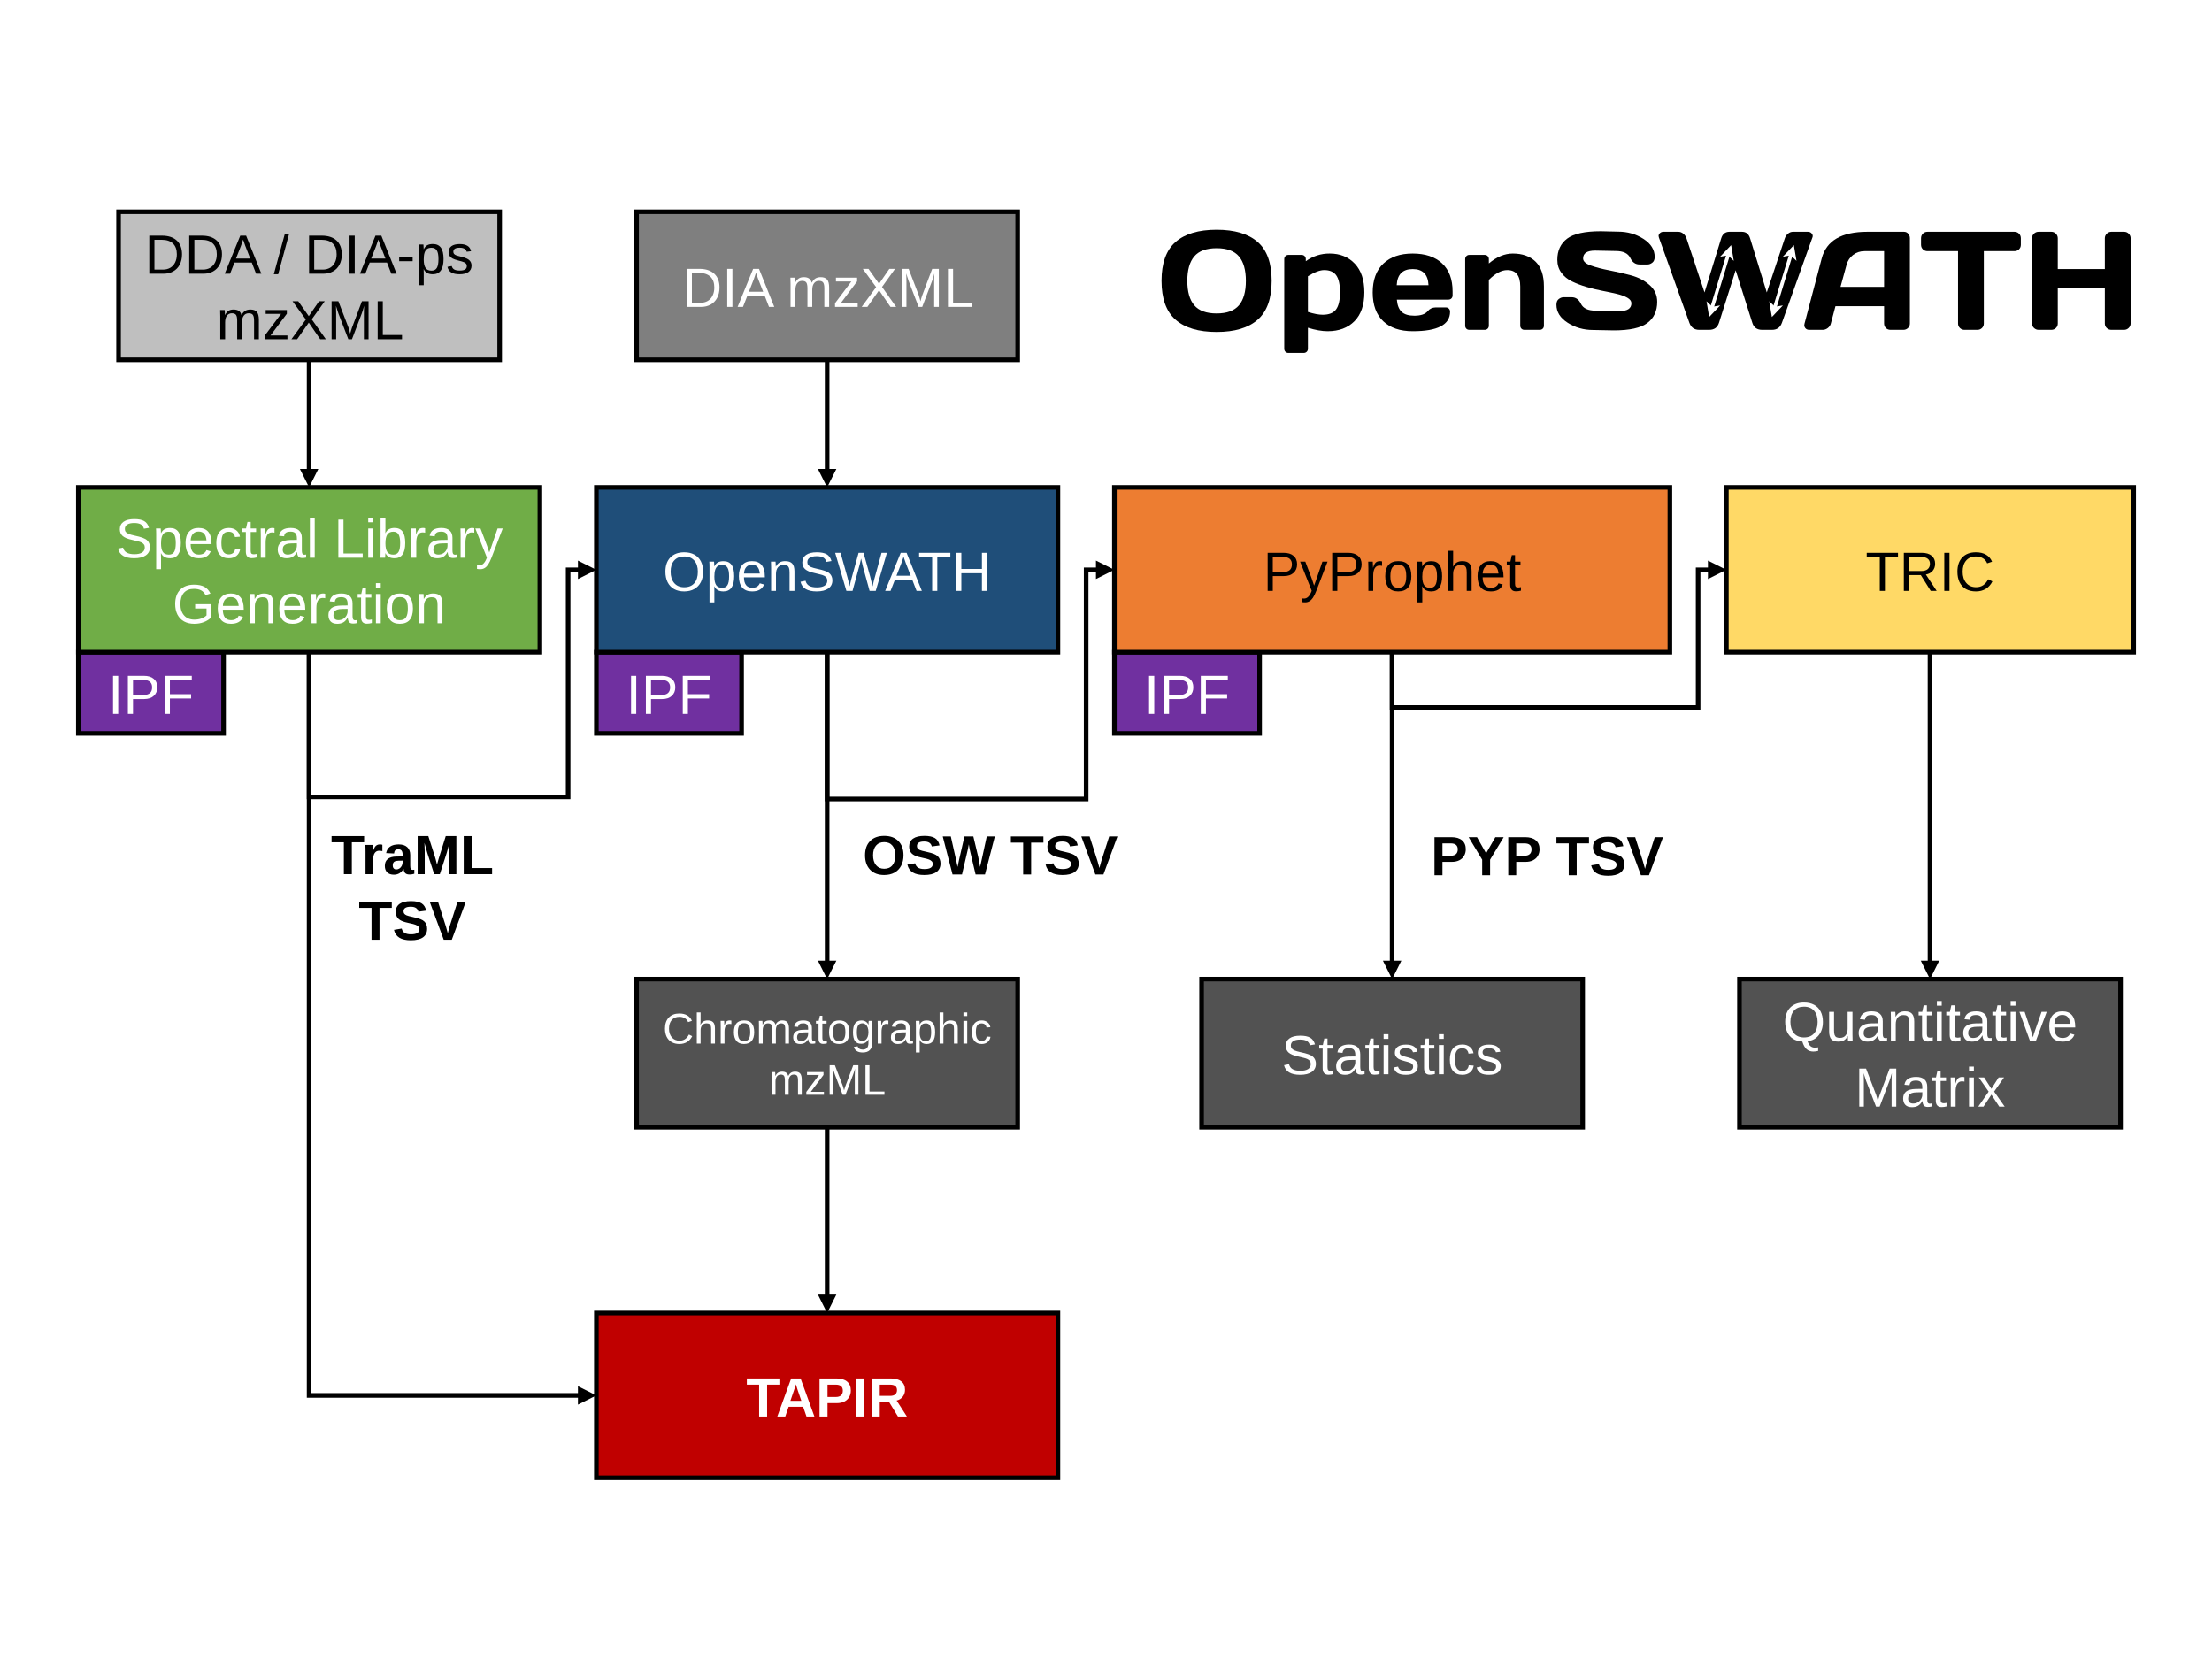
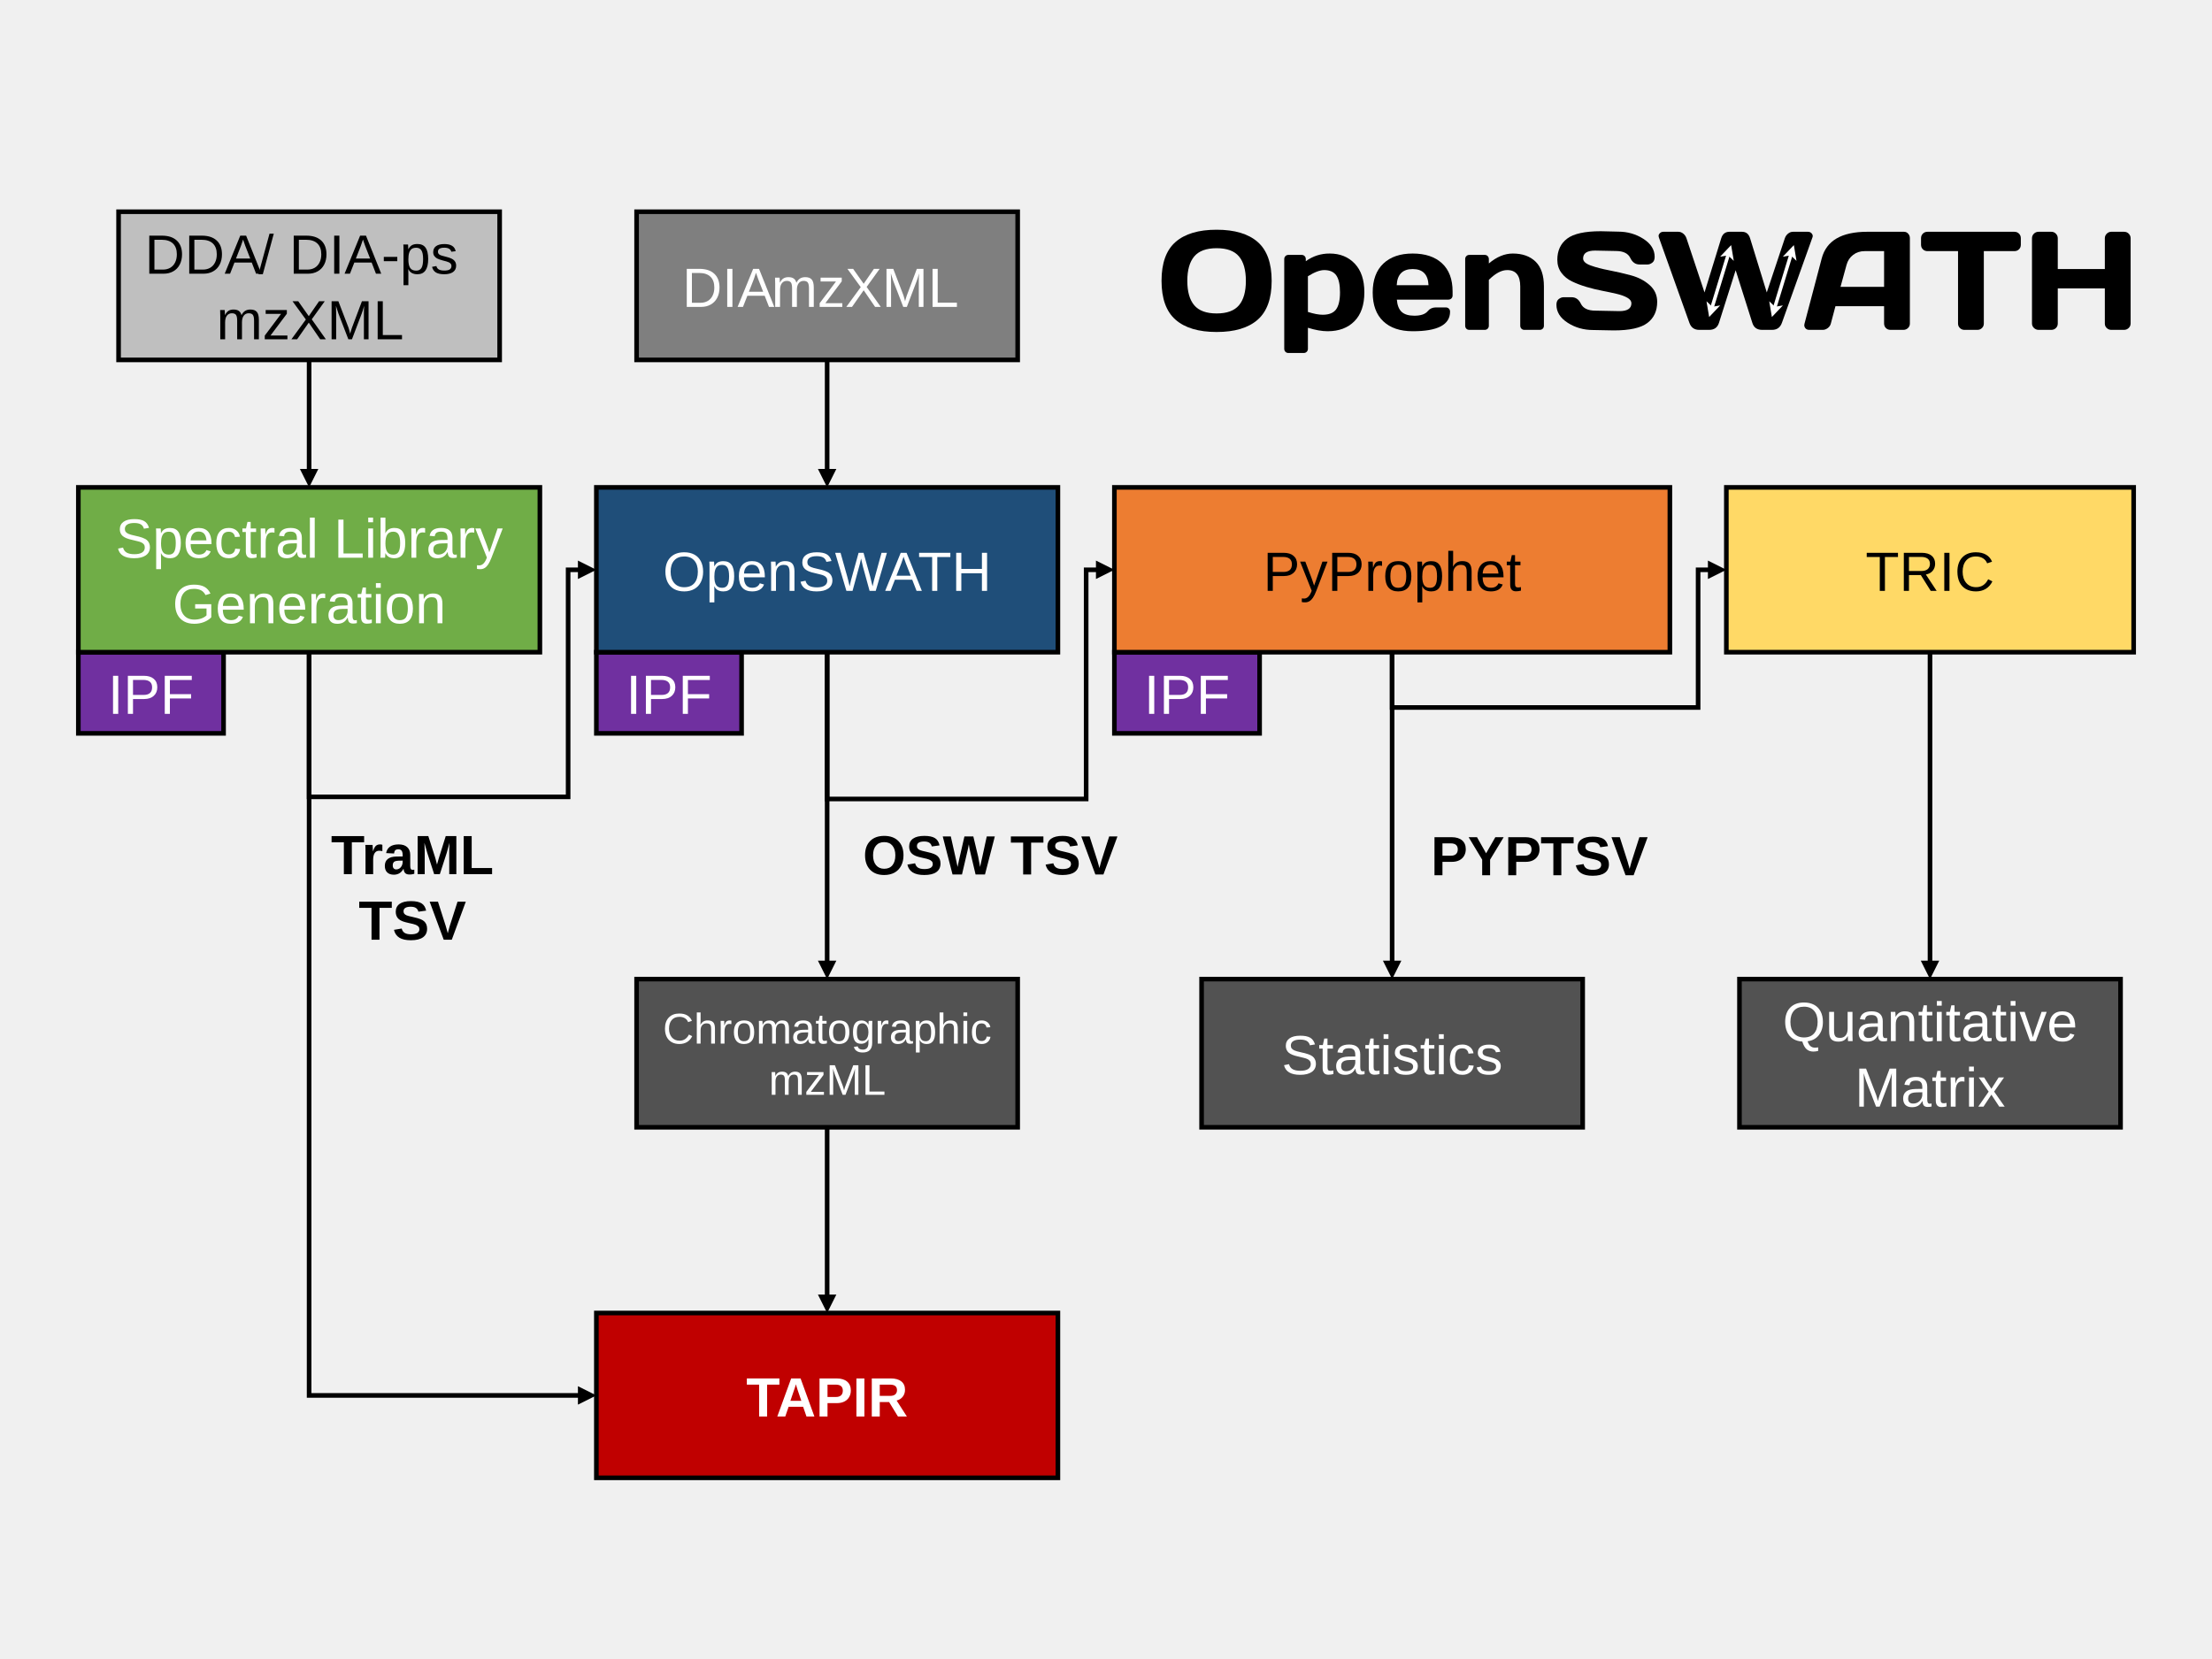
<svg xmlns="http://www.w3.org/2000/svg" width="100%" height="100%" viewBox="0 0 720 540" version="1.1" xml:space="preserve" style="fill-rule:evenodd;clip-rule:evenodd;stroke-miterlimit:8;">
-   <rect x="0" y="0" width="720" height="540" style="fill:#fff;fill-rule:nonzero;" />
-   <rect x="25.5" y="212.288" width="47.269" height="26.418" style="fill:#7030a0;fill-rule:nonzero;" />
+   <rect x="25.5" y="212.288" width="47.269" height="26.418" style="fill:#7030a0;" />
  <rect x="25.5" y="212.288" width="47.269" height="26.418" style="fill:none;stroke:#000;stroke-width:1.5px;" />
-   <rect x="194.115" y="212.288" width="47.269" height="26.418" style="fill:#7030a0;fill-rule:nonzero;" />
+   <rect x="194.115" y="212.288" width="47.269" height="26.418" style="fill:#7030a0;" />
  <rect x="194.115" y="212.288" width="47.269" height="26.418" style="fill:none;stroke:#000;stroke-width:1.5px;" />
-   <rect x="362.731" y="212.288" width="47.269" height="26.418" style="fill:#7030a0;fill-rule:nonzero;" />
+   <rect x="362.731" y="212.288" width="47.269" height="26.418" style="fill:#7030a0;" />
  <rect x="362.731" y="212.288" width="47.269" height="26.418" style="fill:none;stroke:#000;stroke-width:1.5px;" />
-   <rect x="38.596" y="68.918" width="124.039" height="48.229" style="fill:#bfbfbf;fill-rule:nonzero;" />
+   <rect x="38.596" y="68.918" width="124.039" height="48.229" style="fill:#bfbfbf;" />
  <rect x="38.596" y="68.918" width="124.039" height="48.229" style="fill:none;stroke:#000;stroke-width:1.5px;" />
-   <rect x="207.212" y="68.918" width="124.039" height="48.229" style="fill:#7f7f7f;fill-rule:nonzero;" />
+   <rect x="207.212" y="68.918" width="124.039" height="48.229" style="fill:#7f7f7f;" />
  <rect x="207.212" y="68.918" width="124.039" height="48.229" style="fill:none;stroke:#000;stroke-width:1.5px;" />
-   <rect x="194.115" y="158.639" width="150.231" height="53.649" style="fill:#1f4e79;fill-rule:nonzero;" />
+   <rect x="194.115" y="158.639" width="150.231" height="53.649" style="fill:#1f4e79;" />
  <rect x="194.115" y="158.639" width="150.231" height="53.649" style="fill:none;stroke:#000;stroke-width:1.5px;" />
-   <rect x="25.5" y="158.639" width="150.231" height="53.649" style="fill:#70ad47;fill-rule:nonzero;" />
+   <rect x="25.5" y="158.639" width="150.231" height="53.649" style="fill:#70ad47;" />
  <rect x="25.5" y="158.639" width="150.231" height="53.649" style="fill:none;stroke:#000;stroke-width:1.5px;" />
-   <rect x="207.211" y="318.698" width="124.039" height="48.229" style="fill:#525252;fill-rule:nonzero;" />
+   <rect x="207.211" y="318.698" width="124.039" height="48.229" style="fill:#525252;" />
  <rect x="207.211" y="318.698" width="124.039" height="48.229" style="fill:none;stroke:#000;stroke-width:1.5px;" />
-   <rect x="391.115" y="318.698" width="124.039" height="48.229" style="fill:#525252;fill-rule:nonzero;" />
+   <rect x="391.115" y="318.698" width="124.039" height="48.229" style="fill:#525252;" />
  <rect x="391.115" y="318.698" width="124.039" height="48.229" style="fill:none;stroke:#000;stroke-width:1.5px;" />
  <text x="35.135px" y="232.362px" style="font-family:'ArialMT', 'Arial', sans-serif;font-size:18px;fill:#fff;">IPF</text>
  <text x="203.75px" y="232.362px" style="font-family:'ArialMT', 'Arial', sans-serif;font-size:18px;fill:#fff;">IPF</text>
  <text x="372.365px" y="232.362px" style="font-family:'ArialMT', 'Arial', sans-serif;font-size:18px;fill:#fff;">IPF</text>
  <g>
-     <text x="47.11px" y="89.097px" style="font-family:'ArialMT', 'Arial', sans-serif;font-size:18px;">DDA<tspan x="84.121px 89.122px " y="89.097px 89.097px "> /</tspan> DIA-ps</text>
+     <g>
+       <text x="47.11px" y="89.097px" style="font-family:'ArialMT', 'Arial', sans-serif;font-size:18px;">DDA</text>
+       <text x="84.121px" y="89.097px" style="font-family:'ArialMT', 'Arial', sans-serif;font-size:18px;">/ DIA-ps</text>
+     </g>
    <text x="70.45px" y="110.434px" style="font-family:'ArialMT', 'Arial', sans-serif;font-size:18px;">mzXML</text>
  </g>
-   <text x="222.058px" y="99.897px" style="font-family:'ArialMT', 'Arial', sans-serif;font-size:18px;fill:#fff;">DIA<tspan x="251.071px 256.072px " y="99.897px 99.897px "> m</tspan>zXML</text>
-   <text x="215.728px" y="192.329px" style="font-family:'ArialMT', 'Arial', sans-serif;font-size:18px;fill:#fff;">OpenSW<tspan x="288.089px 298.758px 309.754px " y="192.329px 192.329px 192.329px ">ATH</tspan>
-   </text>
+   <g>
+     <text x="222.058px" y="99.897px" style="font-family:'ArialMT', 'Arial', sans-serif;font-size:18px;fill:#fff;">DIA</text>
+     <text x="251.071px" y="99.897px" style="font-family:'ArialMT', 'Arial', sans-serif;font-size:18px;fill:#fff;">mzXML</text>
+   </g>
+   <g>
+     <text x="215.728px" y="192.329px" style="font-family:'ArialMT', 'Arial', sans-serif;font-size:18px;fill:#fff;">OpenSW</text>
+     <text x="288.089px" y="192.329px" style="font-family:'ArialMT', 'Arial', sans-serif;font-size:18px;fill:#fff;">A<tspan x="298.759px 309.754px " y="192.329px 192.329px ">TH</tspan>
+     </text>
+   </g>
  <g>
    <text x="37.615px" y="181.529px" style="font-family:'ArialMT', 'Arial', sans-serif;font-size:18px;fill:#fff;">Spectral Library</text>
    <text x="56.115px" y="202.865px" style="font-family:'ArialMT', 'Arial', sans-serif;font-size:18px;fill:#fff;">Generation</text>
  </g>
  <g>
    <text x="215.731px" y="339.678px" style="font-family:'ArialMT', 'Arial', sans-serif;font-size:14px;fill:#fff;">Chro</text>
    <text x="246.075px" y="339.678px" style="font-family:'ArialMT', 'Arial', sans-serif;font-size:14px;fill:#fff;">m</text>
    <text x="257.588px" y="339.678px" style="font-family:'ArialMT', 'Arial', sans-serif;font-size:14px;fill:#fff;">ato</text>
    <text x="277.049px" y="339.678px" style="font-family:'ArialMT', 'Arial', sans-serif;font-size:14px;fill:#fff;">g</text>
    <text x="284.736px" y="339.678px" style="font-family:'ArialMT', 'Arial', sans-serif;font-size:14px;fill:#fff;">ra</text>
    <text x="297.184px" y="339.678px" style="font-family:'ArialMT', 'Arial', sans-serif;font-size:14px;fill:#fff;">p</text>
    <text x="304.87px" y="339.678px" style="font-family:'ArialMT', 'Arial', sans-serif;font-size:14px;fill:#fff;">hic</text>
    <text x="250.231px" y="356.35px" style="font-family:'ArialMT', 'Arial', sans-serif;font-size:14px;fill:#fff;">mzML</text>
  </g>
  <text x="417.135px" y="349.678px" style="font-family:'ArialMT', 'Arial', sans-serif;font-size:18px;fill:#fff;">Statistics</text>
  <g>
-     <text x="107.723px" y="284.538px" style="font-family:'Arial-BoldMT', 'Arial', sans-serif;font-weight:700;font-size:18px;">T<tspan x="117.725px 124.73px " y="284.538px 284.538px ">ra</tspan>M</text>
+     <g>
+       <text x="107.723px" y="284.538px" style="font-family:'Arial-BoldMT', 'Arial', sans-serif;font-weight:700;font-size:18px;">T</text>
+       <text x="117.725px" y="284.538px" style="font-family:'Arial-BoldMT', 'Arial', sans-serif;font-weight:700;font-size:18px;">raM</text>
+     </g>
    <text x="149.735px" y="284.538px" style="font-family:'Arial-BoldMT', 'Arial', sans-serif;font-weight:700;font-size:18px;">L</text>
    <text x="116.728px" y="305.875px" style="font-family:'Arial-BoldMT', 'Arial', sans-serif;font-weight:700;font-size:18px;">TSV</text>
  </g>
  <text x="280.836px" y="284.641px" style="font-family:'Arial-BoldMT', 'Arial', sans-serif;font-weight:700;font-size:18px;">OSW TSV</text>
  <path d="M99.865,260.115l0,-47.827l1.5,0l0,46.327l82.808,0l0,-73.901l3.942,0l0,-2.25l6,3l-6,3l0,-2.25l-2.442,0l0,73.901l-85.808,0Z" style="fill-rule:nonzero;" />
  <path d="M268.481,260.807l0,-48.519l1.5,0l0,47.019l82.808,0l0,-74.593l3.942,0l0,-2.25l6,3l-6,3l0,-2.25l-2.442,0l0,74.593l-85.808,0Z" style="fill-rule:nonzero;" />
-   <path d="M99.866,117.147l-0.001,35.492l-2.25,0l3,6l3,-6l-2.25,0l0.001,-35.492l-1.5,0Z" style="fill-rule:nonzero;" />
-   <path d="M268.481,117.147l0,35.492l-2.25,0l3,6l3,-6l-2.25,0l0,-35.492l-1.5,0Z" style="fill-rule:nonzero;" />
-   <path d="M269.981,212.288l-1.5,0l0,100.41l-2.25,0l3,6l3,-6l-2.25,0l0,-100.41Z" style="fill-rule:nonzero;" />
-   <path d="M452.385,212.288l1.5,0l0,100.41l2.25,0l-3,6l-3,-6l2.25,0l0,-100.41Z" style="fill-rule:nonzero;" />
-   <rect x="362.731" y="158.639" width="180.808" height="53.649" style="fill:#ed7d31;fill-rule:nonzero;" />
+   <path d="M99.866,117.147l-0.001,35.492l-2.25,0l3,6l3,-6l-2.25,0l0.001,-35.492l-1.5,0l0,0Z" style="fill-rule:nonzero;" />
+   <path d="M268.481,117.147l0,35.492l-2.25,0l3,6l3,-6l-2.25,0l0,-35.492l-1.5,0l0,0Z" style="fill-rule:nonzero;" />
+   <path d="M269.981,212.288l-1.5,0l0,100.41l-2.25,0l3,6l3,-6l-2.25,0l0,-100.41l0,0Z" style="fill-rule:nonzero;" />
+   <path d="M452.385,212.288l1.5,0l0,100.41l2.25,0l-3,6l-3,-6l2.25,0l0,-100.41l0,0Z" style="fill-rule:nonzero;" />
+   <rect x="362.731" y="158.639" width="180.808" height="53.649" style="fill:#ed7d31;" />
  <rect x="362.731" y="158.639" width="180.808" height="53.649" style="fill:none;stroke:#000;stroke-width:1.5px;" />
-   <rect x="561.923" y="158.639" width="132.577" height="53.649" style="fill:#ffd966;fill-rule:nonzero;" />
+   <rect x="561.923" y="158.639" width="132.577" height="53.649" style="fill:#ffd966;" />
  <rect x="561.923" y="158.639" width="132.577" height="53.649" style="fill:none;stroke:#000;stroke-width:1.5px;" />
-   <rect x="566.192" y="318.698" width="124.039" height="48.229" style="fill:#525252;fill-rule:nonzero;" />
+   <rect x="566.192" y="318.698" width="124.039" height="48.229" style="fill:#525252;" />
  <rect x="566.192" y="318.698" width="124.039" height="48.229" style="fill:none;stroke:#000;stroke-width:1.5px;" />
  <text x="411.135px" y="192.329px" style="font-family:'ArialMT', 'Arial', sans-serif;font-size:18px;">PyProphet</text>
  <text x="607.212px" y="192.329px" style="font-family:'ArialMT', 'Arial', sans-serif;font-size:18px;">TRIC</text>
  <g>
    <text x="580.212px" y="338.878px" style="font-family:'ArialMT', 'Arial', sans-serif;font-size:18px;fill:#fff;">Quantitative</text>
    <text x="603.712px" y="360.215px" style="font-family:'ArialMT', 'Arial', sans-serif;font-size:18px;fill:#fff;">Matrix</text>
  </g>
-   <text x="465.717px" y="284.894px" style="font-family:'Arial-BoldMT', 'Arial', sans-serif;font-weight:700;font-size:18px;">PYP<tspan x="501.41px 506.411px " y="284.894px 284.894px "> T</tspan>SV</text>
+   <g>
+     <text x="465.717px" y="284.894px" style="font-family:'Arial-BoldMT', 'Arial', sans-serif;font-weight:700;font-size:18px;">PYP</text>
+     <text x="501.41px" y="284.894px" style="font-family:'Arial-BoldMT', 'Arial', sans-serif;font-weight:700;font-size:18px;">TSV</text>
+   </g>
  <path d="M452.385,231.038l0,-18.75l1.5,0l0,17.25l98.096,0l0,-44.824l3.942,0l0,-2.25l6,3l-6,3l0,-2.25l-2.442,0l0,44.824l-101.096,0Z" style="fill-rule:nonzero;" />
-   <path d="M628.962,212.288l-1.5,0l0,100.41l-2.25,0l3,6l3,-6l-2.25,0l0,-100.41Z" style="fill-rule:nonzero;" />
-   <rect x="194.115" y="427.38" width="150.231" height="53.649" style="fill:#c00000;fill-rule:nonzero;" />
+   <path d="M628.962,212.288l-1.5,0l0,100.41l-2.25,0l3,6l3,-6l-2.25,0l0,-100.41l0,0Z" style="fill-rule:nonzero;" />
+   <rect x="194.115" y="427.38" width="150.231" height="53.649" style="fill:#c00000;" />
  <rect x="194.115" y="427.38" width="150.231" height="53.649" style="fill:none;stroke:#000;stroke-width:1.5px;" />
  <g>
-     <text x="242.896px" y="461.07px" style="font-family:'Arial-BoldMT', 'Arial', sans-serif;font-weight:700;font-size:18px;fill:#fff;">T<tspan x="252.555px 265.554px " y="461.07px 461.07px ">AP</tspan>I</text>
+     <g>
+       <text x="242.896px" y="461.07px" style="font-family:'Arial-BoldMT', 'Arial', sans-serif;font-weight:700;font-size:18px;fill:#fff;">T</text>
+       <text x="252.555px" y="461.07px" style="font-family:'Arial-BoldMT', 'Arial', sans-serif;font-weight:700;font-size:18px;fill:#fff;">API</text>
+     </g>
    <text x="282.561px" y="461.07px" style="font-family:'Arial-BoldMT', 'Arial', sans-serif;font-weight:700;font-size:18px;fill:#fff;">R</text>
  </g>
  <g>
-     <clipPath id="_clip1">
-       <rect x="370.653" y="65.065" width="331.507" height="55.934" />
-     </clipPath>
-     <g clip-path="url(#_clip1)">
-       <rect x="308.933" y="43.531" width="455.999" height="91.199" style="fill:#fff;fill-rule:nonzero;" />
-       <rect x="308.933" y="43.531" width="455.999" height="91.2" style="fill:#fff;fill-rule:nonzero;" />
-       <g>
-         <path d="M378.075,91.407c0,-5.775 1.521,-9.99 4.564,-12.647c3.043,-2.657 7.5,-3.986 13.371,-3.986c5.871,0 10.324,1.329 13.359,3.986c3.036,2.657 4.554,6.872 4.554,12.647c0,5.774 -1.518,9.993 -4.554,12.658c-3.035,2.664 -7.488,3.996 -13.359,3.996c-5.871,0 -10.328,-1.332 -13.371,-3.996c-3.043,-2.665 -4.564,-6.884 -4.564,-12.658Zm8.394,0.011c0,3.525 0.753,6.175 2.26,7.949c1.507,1.773 3.934,2.66 7.281,2.66c3.347,0 5.77,-0.887 7.27,-2.66c1.499,-1.774 2.248,-4.424 2.248,-7.949c0,-3.526 -0.749,-6.179 -2.248,-7.96c-1.5,-1.781 -3.923,-2.672 -7.27,-2.672c-3.347,0 -5.774,0.891 -7.281,2.672c-1.507,1.781 -2.26,4.434 -2.26,7.96Z" style="fill-rule:nonzero;" />
-         <path d="M418.019,113.516l0,-29.167c0,-0.401 0.13,-0.732 0.39,-0.991c0.26,-0.26 0.583,-0.39 0.969,-0.39l4.297,0c0.401,0 0.727,0.13 0.98,0.39c0.252,0.259 0.378,0.59 0.378,0.991l0,0.667c2.345,-1.677 4.943,-2.508 7.793,-2.493c3.34,0 6.053,1.094 8.138,3.284c2.086,2.189 3.128,5.303 3.128,9.34c0,4.097 -1.076,7.233 -3.228,9.407c-2.152,2.175 -5.054,3.262 -8.706,3.262c-1.885,0 -4.03,-0.378 -6.435,-1.135l0,6.835c0,0.401 -0.13,0.731 -0.389,0.991c-0.26,0.26 -0.583,0.39 -0.969,0.39l-4.987,0c-0.401,0 -0.728,-0.13 -0.98,-0.39c-0.252,-0.26 -0.379,-0.59 -0.379,-0.991Zm7.704,-11.979c1.915,0.609 3.526,0.913 4.832,0.913c2.034,0 3.477,-0.579 4.331,-1.736c0.853,-1.158 1.28,-3.014 1.28,-5.567c0,-2.523 -0.405,-4.36 -1.214,-5.51c-0.809,-1.151 -2.119,-1.726 -3.929,-1.726c-1.396,0 -3.162,0.668 -5.3,2.004l0,11.622Z" style="fill-rule:nonzero;" />
-         <path d="M446.809,95.203c0,-4.075 1.15,-7.207 3.451,-9.396c2.301,-2.19 5.485,-3.284 9.552,-3.284c4.097,0 7.288,1.065 9.574,3.195c2.286,2.13 3.429,5.184 3.429,9.162l0,1.269c0,0.401 -0.13,0.731 -0.39,0.991c-0.259,0.26 -0.59,0.39 -0.99,0.39l-16.766,0c0.148,1.825 0.671,3.154 1.569,3.985c0.898,0.831 2.275,1.247 4.131,1.247c2.093,0 3.547,-0.497 4.364,-1.492c0.638,-0.786 1.491,-1.187 2.56,-1.202l3.318,0c0.401,0 0.731,0.13 0.991,0.39c0.259,0.259 0.389,0.59 0.389,0.99c0,4.261 -4.06,6.383 -12.179,6.368c-4.097,0 -7.288,-1.083 -9.574,-3.25c-2.286,-2.168 -3.429,-5.288 -3.429,-9.363Zm7.815,-2.371l10.354,0c-0.149,-3.503 -1.867,-5.255 -5.155,-5.255c-3.288,0 -5.021,1.752 -5.199,5.255Z" style="fill-rule:nonzero;" />
-         <path d="M476.912,106.013l0,-21.664c0,-0.401 0.13,-0.732 0.39,-0.991c0.259,-0.26 0.582,-0.39 0.968,-0.39l4.988,0c0.4,0 0.727,0.13 0.979,0.39c0.253,0.259 0.379,0.59 0.379,0.991l0,1.402c2.553,-2.152 5.151,-3.228 7.793,-3.228c3.132,0 5.603,0.879 7.414,2.638c1.811,1.759 2.717,4.45 2.717,8.071l0,12.781c0,0.401 -0.13,0.727 -0.39,0.98c-0.26,0.252 -0.59,0.378 -0.991,0.378l-4.965,0c-0.401,0 -0.727,-0.13 -0.98,-0.39c-0.252,-0.259 -0.378,-0.582 -0.378,-0.968l0,-12.781c0,-3.562 -1.418,-5.336 -4.253,-5.321c-1.855,0 -3.845,1.061 -5.967,3.184l0,14.918c0,0.401 -0.13,0.727 -0.39,0.98c-0.26,0.252 -0.582,0.378 -0.968,0.378l-4.988,0c-0.401,0 -0.727,-0.126 -0.98,-0.378c-0.252,-0.253 -0.378,-0.579 -0.378,-0.98Z" style="fill-rule:nonzero;" />
-         <path d="M506.614,99.2c0,-0.876 0.26,-1.503 0.78,-1.882c0.519,-0.378 1.024,-0.568 1.514,-0.568l2.649,0c1.336,0 2.338,0.698 3.006,2.093c0.727,1.514 2.308,2.271 4.743,2.271l7.793,0.156c2.612,0 3.918,-0.853 3.918,-2.56c0,-0.698 -0.441,-1.299 -1.325,-1.804c-0.883,-0.504 -2.037,-0.924 -3.462,-1.258c-1.425,-0.334 -2.998,-0.668 -4.72,-1.002c-1.722,-0.334 -3.433,-0.753 -5.132,-1.258c-1.7,-0.504 -3.262,-1.098 -4.687,-1.781c-1.425,-0.683 -2.579,-1.622 -3.463,-2.817c-0.883,-1.194 -1.324,-2.601 -1.324,-4.219c0,-2.983 1.061,-5.28 3.184,-6.891c2.122,-1.611 5.774,-2.416 10.954,-2.416l5.656,0.134c3.043,0 5.785,0.783 8.227,2.349c2.442,1.566 3.663,3.521 3.663,5.867c0,0.876 -0.26,1.506 -0.78,1.892c-0.519,0.386 -1.016,0.579 -1.491,0.579l-2.65,0c-1.336,0 -2.338,-0.705 -3.006,-2.115c-0.727,-1.514 -2.308,-2.271 -4.743,-2.271l-6.701,-0.134c-2.613,0 -3.919,0.854 -3.919,2.561c0,0.935 0.827,1.699 2.482,2.293c1.655,0.594 3.659,1.117 6.012,1.57c2.353,0.453 4.717,0.998 7.092,1.636c2.375,0.639 4.39,1.689 6.045,3.151c1.655,1.462 2.482,3.284 2.482,5.466c0,2.984 -1.065,5.281 -3.195,6.891c-2.13,1.611 -5.778,2.416 -10.943,2.416l-6.747,-0.133c-3.043,0 -5.789,-0.783 -8.238,-2.349c-2.449,-1.566 -3.674,-3.522 -3.674,-5.867Z" style="fill-rule:nonzero;" />
-         <path d="M539.968,77.313c-0.059,-0.179 -0.096,-0.349 -0.111,-0.512c0,-0.283 0.104,-0.542 0.311,-0.78c0.327,-0.386 0.743,-0.579 1.247,-0.579l4.876,0c0.579,0 1.114,0.201 1.604,0.601c0.489,0.401 0.838,0.906 1.046,1.515l5.878,17.634l5.433,-17.634c0.43,-1.396 1.314,-2.101 2.65,-2.116l4.096,0c1.336,0 2.22,0.705 2.65,2.116l5.433,17.634l5.878,-17.634c0.208,-0.609 0.557,-1.114 1.046,-1.515c0.49,-0.4 1.025,-0.601 1.604,-0.601l4.876,0c0.519,0 0.935,0.193 1.247,0.579c0.207,0.238 0.311,0.497 0.311,0.78c0,0.163 -0.037,0.333 -0.111,0.512l-9.93,27.787c-0.55,1.514 -1.618,2.271 -3.207,2.271l-3.228,0c-1.648,0 -2.709,-0.757 -3.184,-2.271l-5.433,-17.144l-5.433,17.144c-0.49,1.514 -1.551,2.271 -3.184,2.271l-3.251,0c-1.573,0 -2.634,-0.757 -3.183,-2.271l-9.931,-27.787Z" style="fill-rule:nonzero;" />
-         <path d="M587.372,105.323l5.588,-21.197c1.514,-5.774 6.442,-8.669 14.785,-8.684l12.001,0c0.549,0 1.005,0.208 1.369,0.624c0.364,0.415 0.546,0.898 0.546,1.447l0,27.81c0,0.579 -0.208,1.065 -0.624,1.458c-0.416,0.393 -0.913,0.59 -1.492,0.59l-4.186,0c-0.608,0 -1.109,-0.197 -1.503,-0.59c-0.393,-0.393 -0.59,-0.894 -0.59,-1.503l0,-5.611l-15.83,0l-1.492,5.611c-0.149,0.609 -0.483,1.11 -1.002,1.503c-0.52,0.393 -1.069,0.59 -1.648,0.59l-4.386,0c-0.579,0 -1.017,-0.2 -1.314,-0.601c-0.208,-0.267 -0.312,-0.572 -0.312,-0.913c0.015,-0.163 0.045,-0.341 0.09,-0.534Zm11.711,-11.957l14.183,0l0,-11.623l-6.345,0c-1.425,0 -2.668,0.405 -3.73,1.214c-1.061,0.809 -1.777,1.896 -2.148,3.262l-1.96,7.147Z" style="fill-rule:nonzero;" />
-         <path d="M625.29,79.65l0,-2.092c0,-0.609 0.2,-1.114 0.601,-1.515c0.401,-0.4 0.905,-0.601 1.514,-0.601l28.255,0c0.609,0 1.113,0.201 1.514,0.601c0.401,0.401 0.601,0.906 0.601,1.515l0,2.092c0,0.609 -0.2,1.11 -0.601,1.503c-0.401,0.394 -0.905,0.59 -1.514,0.59l-9.93,0l0,23.58c0,0.579 -0.204,1.065 -0.613,1.458c-0.408,0.393 -0.901,0.59 -1.48,0.59l-4.209,0c-0.578,0 -1.072,-0.197 -1.48,-0.59c-0.408,-0.393 -0.613,-0.879 -0.613,-1.458l0,-23.58l-9.93,0c-0.609,0 -1.113,-0.196 -1.514,-0.59c-0.401,-0.393 -0.601,-0.894 -0.601,-1.503Z" style="fill-rule:nonzero;" />
-         <path d="M661.405,105.278l0,-27.72c0,-0.579 0.207,-1.077 0.623,-1.492c0.416,-0.416 0.928,-0.624 1.536,-0.624l4.142,0c0.579,0 1.072,0.208 1.48,0.624c0.409,0.415 0.613,0.913 0.613,1.492l0,10.019l15.318,0l0,-10.019c0,-0.579 0.208,-1.077 0.624,-1.492c0.415,-0.416 0.913,-0.624 1.492,-0.624l4.141,0c0.609,0 1.117,0.208 1.525,0.624c0.408,0.415 0.613,0.913 0.613,1.492l0,27.72c0,0.579 -0.212,1.073 -0.635,1.481c-0.423,0.408 -0.924,0.612 -1.503,0.612l-4.141,0c-0.579,0 -1.077,-0.197 -1.492,-0.59c-0.416,-0.393 -0.624,-0.879 -0.624,-1.458l0,-11.445l-15.318,0l0,11.445c0,0.579 -0.204,1.065 -0.613,1.458c-0.408,0.393 -0.901,0.59 -1.48,0.59l-4.142,0c-0.579,0 -1.083,-0.204 -1.514,-0.612c-0.43,-0.408 -0.645,-0.902 -0.645,-1.481Z" style="fill-rule:nonzero;" />
-       </g>
-       <path d="M557.18,100.397l0.166,-0.545l5.112,-16.731l0.166,-0.546" style="fill:none;stroke:#fff;stroke-width:1.14px;stroke-miterlimit:4;" />
-       <path d="M555.462,98.061l0.865,5.127l3.583,-3.768l-2.564,0.432l-1.884,-1.791Z" style="fill:#fff;fill-rule:nonzero;" />
-       <path d="M564.342,84.912l-0.865,-5.128l-3.583,3.769l2.564,-0.433l1.884,1.792Z" style="fill:#fff;fill-rule:nonzero;" />
-       <path d="M577.597,100.397l0.166,-0.545l5.111,-16.732l0.167,-0.546" style="fill:none;stroke:#fff;stroke-width:1.14px;stroke-miterlimit:4;" />
-       <path d="M575.879,98.06l0.865,5.128l3.583,-3.769l-2.564,0.433l-1.884,-1.792Z" style="fill:#fff;fill-rule:nonzero;" />
-       <path d="M584.759,84.911l-0.865,-5.128l-3.583,3.769l2.564,-0.433l1.884,1.792Z" style="fill:#fff;fill-rule:nonzero;" />
+     <g>
+       <path d="M378.075,91.407c0,-5.775 1.521,-9.99 4.564,-12.647c3.043,-2.657 7.5,-3.986 13.371,-3.986c5.871,0 10.324,1.329 13.359,3.986c3.036,2.657 4.554,6.872 4.554,12.647c0,5.774 -1.518,9.993 -4.554,12.658c-3.035,2.664 -7.488,3.996 -13.359,3.996c-5.871,0 -10.328,-1.332 -13.371,-3.996c-3.043,-2.665 -4.564,-6.884 -4.564,-12.658Zm8.394,0.011c0,3.525 0.753,6.175 2.26,7.949c1.507,1.773 3.934,2.66 7.281,2.66c3.347,0 5.77,-0.887 7.27,-2.66c1.499,-1.774 2.248,-4.424 2.248,-7.949c0,-3.526 -0.749,-6.179 -2.248,-7.96c-1.5,-1.781 -3.923,-2.672 -7.27,-2.672c-3.347,0 -5.774,0.891 -7.281,2.672c-1.507,1.781 -2.26,4.434 -2.26,7.96Z" style="fill-rule:nonzero;" />
+       <path d="M418.019,113.516l0,-29.167c0,-0.401 0.13,-0.732 0.39,-0.991c0.26,-0.26 0.583,-0.39 0.969,-0.39l4.297,0c0.401,0 0.727,0.13 0.98,0.39c0.252,0.259 0.378,0.59 0.378,0.991l0,0.667c2.345,-1.677 4.943,-2.508 7.793,-2.493c3.34,0 6.053,1.094 8.138,3.284c2.086,2.189 3.128,5.303 3.128,9.34c0,4.097 -1.076,7.233 -3.228,9.407c-2.152,2.175 -5.054,3.262 -8.706,3.262c-1.885,0 -4.03,-0.378 -6.435,-1.135l0,6.835c0,0.401 -0.13,0.731 -0.389,0.991c-0.26,0.26 -0.583,0.39 -0.969,0.39l-4.987,0c-0.401,0 -0.728,-0.13 -0.98,-0.39c-0.252,-0.26 -0.379,-0.59 -0.379,-0.991l0,0Zm7.704,-11.979c1.915,0.609 3.526,0.913 4.832,0.913c2.034,0 3.477,-0.579 4.331,-1.736c0.853,-1.158 1.28,-3.014 1.28,-5.567c0,-2.523 -0.405,-4.36 -1.214,-5.51c-0.809,-1.151 -2.119,-1.726 -3.929,-1.726c-1.396,0 -3.162,0.668 -5.3,2.004l0,11.622Z" style="fill-rule:nonzero;" />
+       <path d="M446.809,95.203c0,-4.075 1.15,-7.207 3.451,-9.396c2.301,-2.19 5.485,-3.284 9.552,-3.284c4.097,0 7.288,1.065 9.574,3.195c2.286,2.13 3.429,5.184 3.429,9.162l0,1.269c0,0.401 -0.13,0.731 -0.39,0.991c-0.259,0.26 -0.59,0.39 -0.99,0.39l-16.766,0c0.148,1.825 0.671,3.154 1.569,3.985c0.898,0.831 2.275,1.247 4.131,1.247c2.093,0 3.547,-0.497 4.364,-1.492c0.638,-0.786 1.491,-1.187 2.56,-1.202l3.318,0c0.401,0 0.731,0.13 0.991,0.39c0.259,0.259 0.389,0.59 0.389,0.99c0,4.261 -4.06,6.383 -12.179,6.368c-4.097,0 -7.288,-1.083 -9.574,-3.25c-2.286,-2.168 -3.429,-5.288 -3.429,-9.363l0,0Zm7.815,-2.371l10.354,0c-0.149,-3.503 -1.867,-5.255 -5.155,-5.255c-3.288,0 -5.021,1.752 -5.199,5.255Z" style="fill-rule:nonzero;" />
+       <path d="M476.912,106.013l0,-21.664c0,-0.401 0.13,-0.732 0.39,-0.991c0.259,-0.26 0.582,-0.39 0.968,-0.39l4.988,0c0.4,0 0.727,0.13 0.979,0.39c0.253,0.259 0.379,0.59 0.379,0.991l0,1.402c2.553,-2.152 5.151,-3.228 7.793,-3.228c3.132,0 5.603,0.879 7.414,2.638c1.811,1.759 2.717,4.45 2.717,8.071l0,12.781c0,0.401 -0.13,0.727 -0.39,0.98c-0.26,0.252 -0.59,0.378 -0.991,0.378l-4.965,0c-0.401,0 -0.727,-0.13 -0.98,-0.39c-0.252,-0.259 -0.378,-0.582 -0.378,-0.968l0,-12.781c0,-3.562 -1.418,-5.336 -4.253,-5.321c-1.855,0 -3.845,1.061 -5.967,3.184l0,14.918c0,0.401 -0.13,0.727 -0.39,0.98c-0.26,0.252 -0.582,0.378 -0.968,0.378l-4.988,0c-0.401,0 -0.727,-0.126 -0.98,-0.378c-0.252,-0.253 -0.378,-0.579 -0.378,-0.98l0,0Z" style="fill-rule:nonzero;" />
+       <path d="M506.614,99.2c0,-0.876 0.26,-1.503 0.78,-1.882c0.519,-0.378 1.024,-0.568 1.514,-0.568l2.649,0c1.336,0 2.338,0.698 3.006,2.093c0.727,1.514 2.308,2.271 4.743,2.271l7.793,0.156c2.612,0 3.918,-0.853 3.918,-2.56c0,-0.698 -0.441,-1.299 -1.325,-1.804c-0.883,-0.504 -2.037,-0.924 -3.462,-1.258c-1.425,-0.334 -2.998,-0.668 -4.72,-1.002c-1.722,-0.334 -3.433,-0.753 -5.132,-1.258c-1.7,-0.504 -3.262,-1.098 -4.687,-1.781c-1.425,-0.683 -2.579,-1.622 -3.463,-2.817c-0.883,-1.194 -1.324,-2.601 -1.324,-4.219c0,-2.983 1.061,-5.28 3.184,-6.891c2.122,-1.611 5.774,-2.416 10.954,-2.416l5.656,0.134c3.043,0 5.785,0.783 8.227,2.349c2.442,1.566 3.663,3.521 3.663,5.867c0,0.876 -0.26,1.506 -0.78,1.892c-0.519,0.386 -1.016,0.579 -1.491,0.579l-2.65,0c-1.336,0 -2.338,-0.705 -3.006,-2.115c-0.727,-1.514 -2.308,-2.271 -4.743,-2.271l-6.701,-0.134c-2.613,0 -3.919,0.854 -3.919,2.561c0,0.935 0.827,1.699 2.482,2.293c1.655,0.594 3.659,1.117 6.012,1.57c2.353,0.453 4.717,0.998 7.092,1.636c2.375,0.639 4.39,1.689 6.045,3.151c1.655,1.462 2.482,3.284 2.482,5.466c0,2.984 -1.065,5.281 -3.195,6.891c-2.13,1.611 -5.778,2.416 -10.943,2.416l-6.747,-0.133c-3.043,0 -5.789,-0.783 -8.238,-2.349c-2.449,-1.566 -3.674,-3.522 -3.674,-5.867l0,0Z" style="fill-rule:nonzero;" />
+       <path d="M539.968,77.313c-0.059,-0.179 -0.096,-0.349 -0.111,-0.512c0,-0.283 0.104,-0.542 0.311,-0.78c0.327,-0.386 0.743,-0.579 1.247,-0.579l4.876,0c0.579,0 1.114,0.201 1.604,0.601c0.489,0.401 0.838,0.906 1.046,1.515l5.878,17.634l5.433,-17.634c0.43,-1.396 1.314,-2.101 2.65,-2.116l4.096,0c1.336,0 2.22,0.705 2.65,2.116l5.433,17.634l5.878,-17.634c0.208,-0.609 0.557,-1.114 1.046,-1.515c0.49,-0.4 1.025,-0.601 1.604,-0.601l4.876,0c0.519,0 0.935,0.193 1.247,0.579c0.207,0.238 0.311,0.497 0.311,0.78c0,0.163 -0.037,0.333 -0.111,0.512l-9.93,27.787c-0.55,1.514 -1.618,2.271 -3.207,2.271l-3.228,0c-1.648,0 -2.709,-0.757 -3.184,-2.271l-5.433,-17.144l-5.433,17.144c-0.49,1.514 -1.551,2.271 -3.184,2.271l-3.251,0c-1.573,0 -2.634,-0.757 -3.183,-2.271l-9.931,-27.787l0,0Z" style="fill-rule:nonzero;" />
+       <path d="M587.372,105.323l5.588,-21.197c1.514,-5.774 6.442,-8.669 14.785,-8.684l12.001,0c0.549,0 1.005,0.208 1.369,0.624c0.364,0.415 0.546,0.898 0.546,1.447l0,27.81c0,0.579 -0.208,1.065 -0.624,1.458c-0.416,0.393 -0.913,0.59 -1.492,0.59l-4.186,0c-0.608,0 -1.109,-0.197 -1.503,-0.59c-0.393,-0.393 -0.59,-0.894 -0.59,-1.503l0,-5.611l-15.83,0l-1.492,5.611c-0.149,0.609 -0.483,1.11 -1.002,1.503c-0.52,0.393 -1.069,0.59 -1.648,0.59l-4.386,0c-0.579,0 -1.017,-0.2 -1.314,-0.601c-0.208,-0.267 -0.312,-0.572 -0.312,-0.913c0.015,-0.163 0.045,-0.341 0.09,-0.534Zm11.711,-11.957l14.183,0l0,-11.623l-6.345,0c-1.425,0 -2.668,0.405 -3.73,1.214c-1.061,0.809 -1.777,1.896 -2.148,3.262l-1.96,7.147l0,0Z" style="fill-rule:nonzero;" />
+       <path d="M625.29,79.65l0,-2.092c0,-0.609 0.2,-1.114 0.601,-1.515c0.401,-0.4 0.905,-0.601 1.514,-0.601l28.255,0c0.609,0 1.113,0.201 1.514,0.601c0.401,0.401 0.601,0.906 0.601,1.515l0,2.092c0,0.609 -0.2,1.11 -0.601,1.503c-0.401,0.394 -0.905,0.59 -1.514,0.59l-9.93,0l0,23.58c0,0.579 -0.204,1.065 -0.613,1.458c-0.408,0.393 -0.901,0.59 -1.48,0.59l-4.209,0c-0.578,0 -1.072,-0.197 -1.48,-0.59c-0.408,-0.393 -0.613,-0.879 -0.613,-1.458l0,-23.58l-9.93,0c-0.609,0 -1.113,-0.196 -1.514,-0.59c-0.401,-0.393 -0.601,-0.894 -0.601,-1.503Z" style="fill-rule:nonzero;" />
+       <path d="M661.405,105.278l0,-27.72c0,-0.579 0.207,-1.077 0.623,-1.492c0.416,-0.416 0.928,-0.624 1.536,-0.624l4.142,0c0.579,0 1.072,0.208 1.48,0.624c0.409,0.415 0.613,0.913 0.613,1.492l0,10.019l15.318,0l0,-10.019c0,-0.579 0.208,-1.077 0.624,-1.492c0.415,-0.416 0.913,-0.624 1.492,-0.624l4.141,0c0.609,0 1.117,0.208 1.525,0.624c0.408,0.415 0.613,0.913 0.613,1.492l0,27.72c0,0.579 -0.212,1.073 -0.635,1.481c-0.423,0.408 -0.924,0.612 -1.503,0.612l-4.141,0c-0.579,0 -1.077,-0.197 -1.492,-0.59c-0.416,-0.393 -0.624,-0.879 -0.624,-1.458l0,-11.445l-15.318,0l0,11.445c0,0.579 -0.204,1.065 -0.613,1.458c-0.408,0.393 -0.901,0.59 -1.48,0.59l-4.142,0c-0.579,0 -1.083,-0.204 -1.514,-0.612c-0.43,-0.408 -0.645,-0.902 -0.645,-1.481l0,0Z" style="fill-rule:nonzero;" />
    </g>
+     <path d="M557.18,100.397l0.166,-0.545l5.112,-16.731l0.166,-0.546" style="fill:none;stroke:#fff;stroke-width:1.14px;stroke-miterlimit:4;" />
+     <path d="M555.462,98.061l0.865,5.127l3.583,-3.768l-2.564,0.432l-1.884,-1.791Z" style="fill:#fff;fill-rule:nonzero;" />
+     <path d="M564.342,84.912l-0.865,-5.128l-3.583,3.769l2.564,-0.433l1.884,1.792Z" style="fill:#fff;fill-rule:nonzero;" />
+     <path d="M577.597,100.397l0.166,-0.545l5.111,-16.732l0.167,-0.546" style="fill:none;stroke:#fff;stroke-width:1.14px;stroke-miterlimit:4;" />
+     <path d="M575.879,98.06l0.865,5.128l3.583,-3.769l-2.564,0.433l-1.884,-1.792Z" style="fill:#fff;fill-rule:nonzero;" />
+     <path d="M584.759,84.911l-0.865,-5.128l-3.583,3.769l2.564,-0.433l1.884,1.792Z" style="fill:#fff;fill-rule:nonzero;" />
  </g>
  <path d="M268.481,366.928l0,54.452l-2.25,0l3,6l3,-6l-2.25,0l0,-54.452l-1.5,0Z" style="fill-rule:nonzero;" />
-   <path d="M99.865,212.288l0,242.667l88.25,0l0,2.25l6,-3l-6,-3l0,2.25l-86.75,0l0,-241.167l-1.5,0Z" style="fill-rule:nonzero;" />
+   <path d="M99.865,212.288l0,242.667l88.25,0l0,2.25l6,-3l-6,-3l0,2.25l-86.75,0l0,-241.167l-1.5,0l0,0Z" style="fill-rule:nonzero;" />
</svg>
